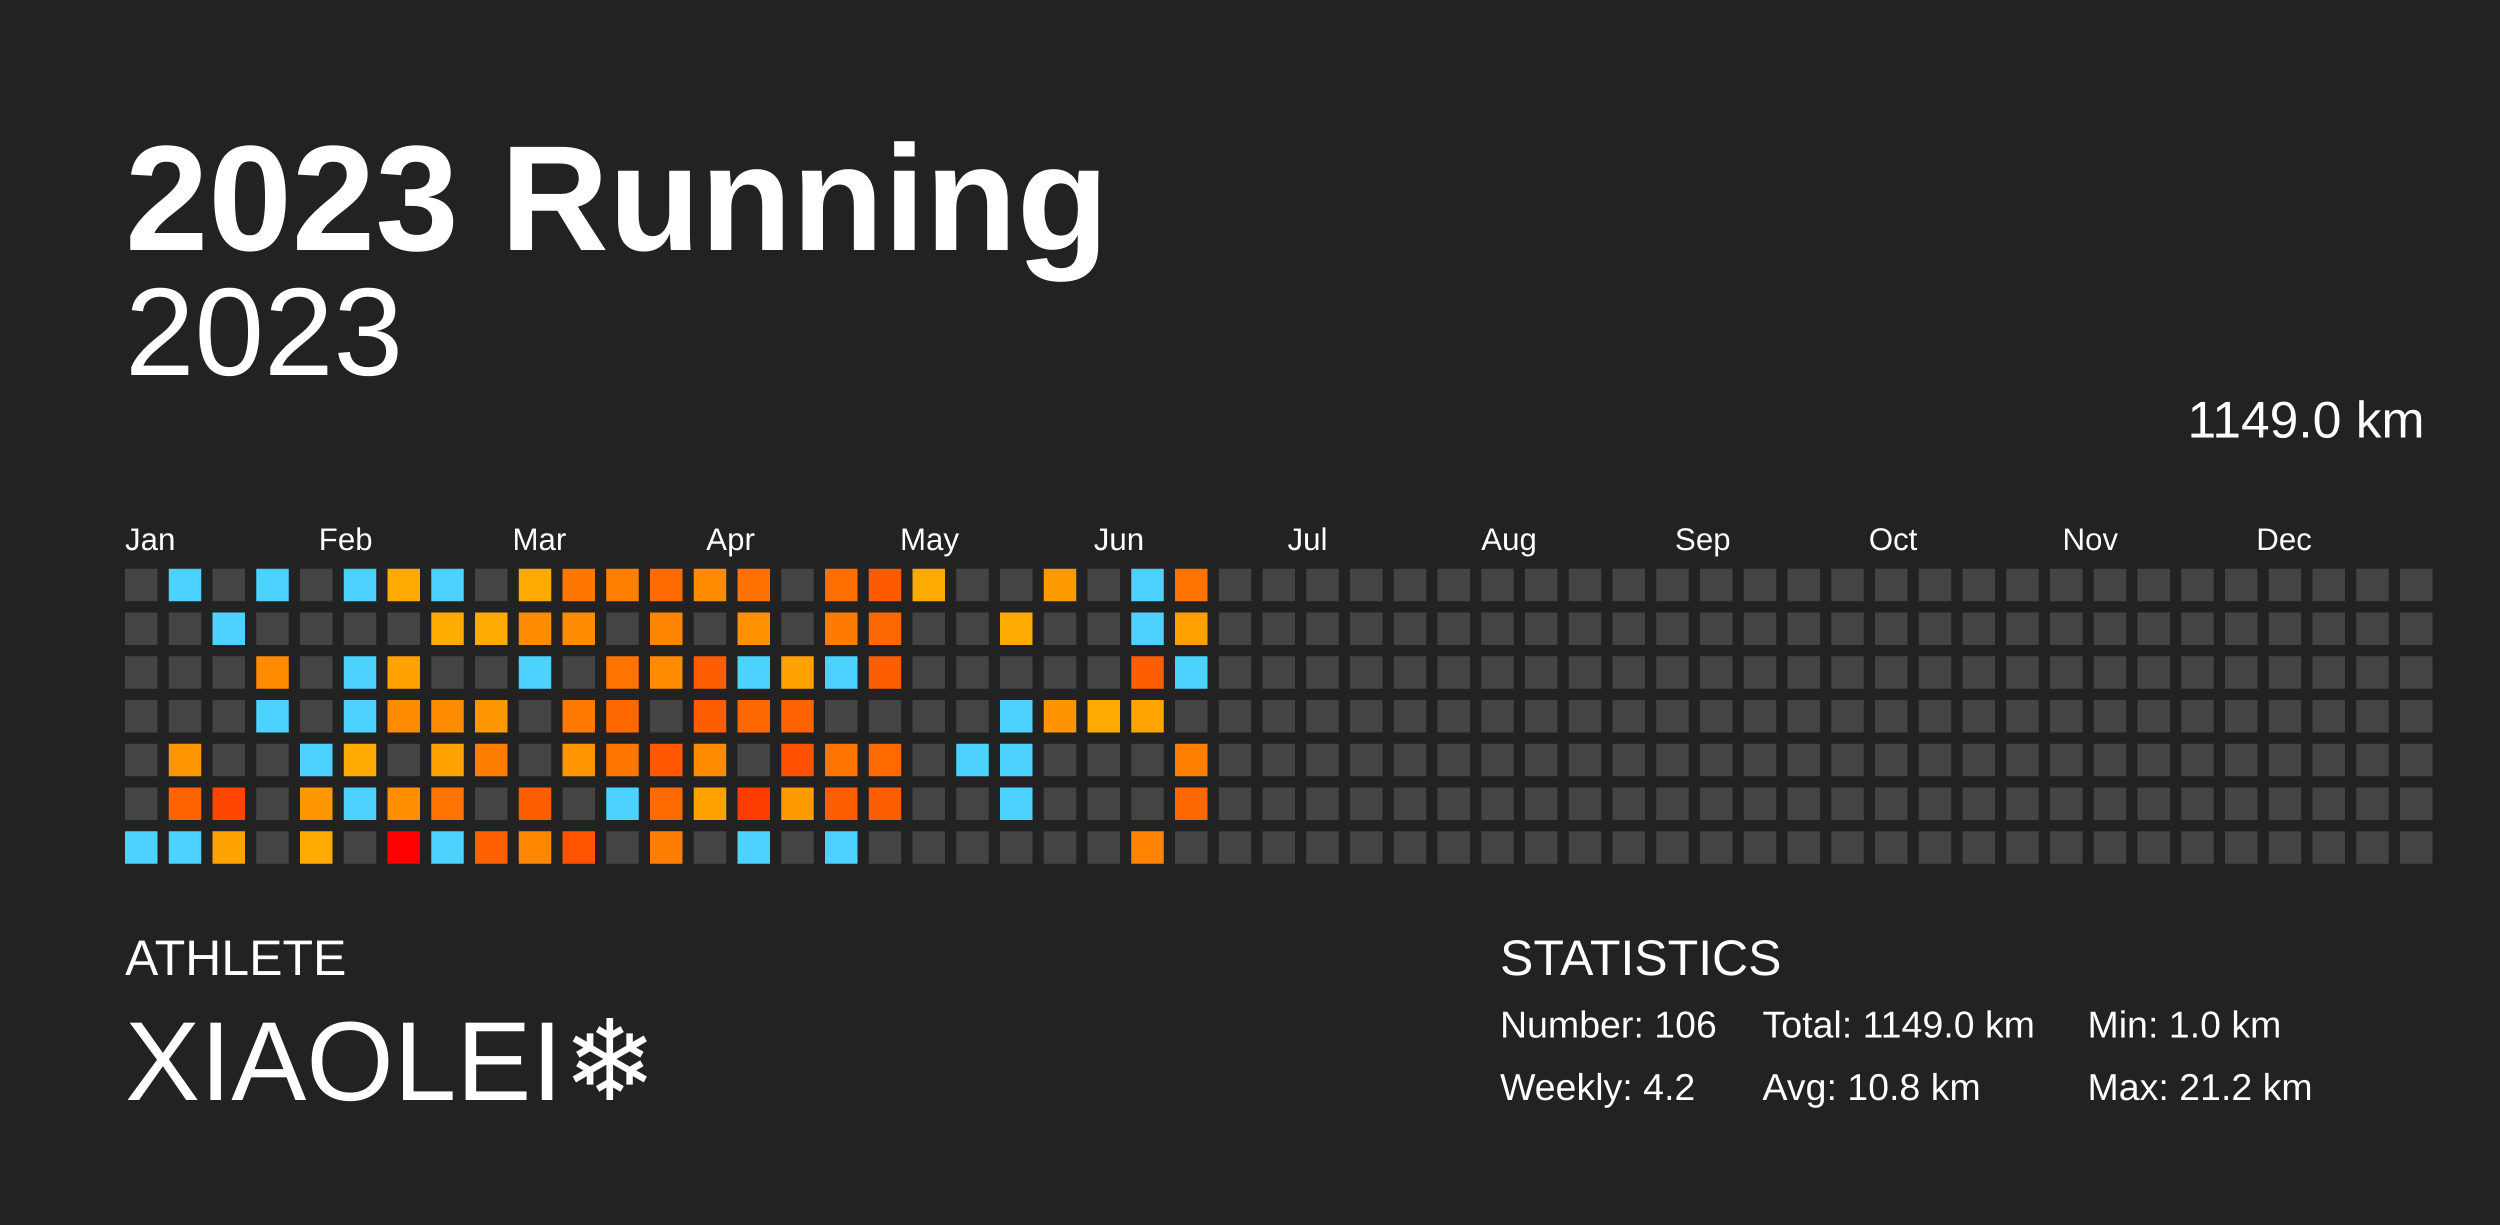
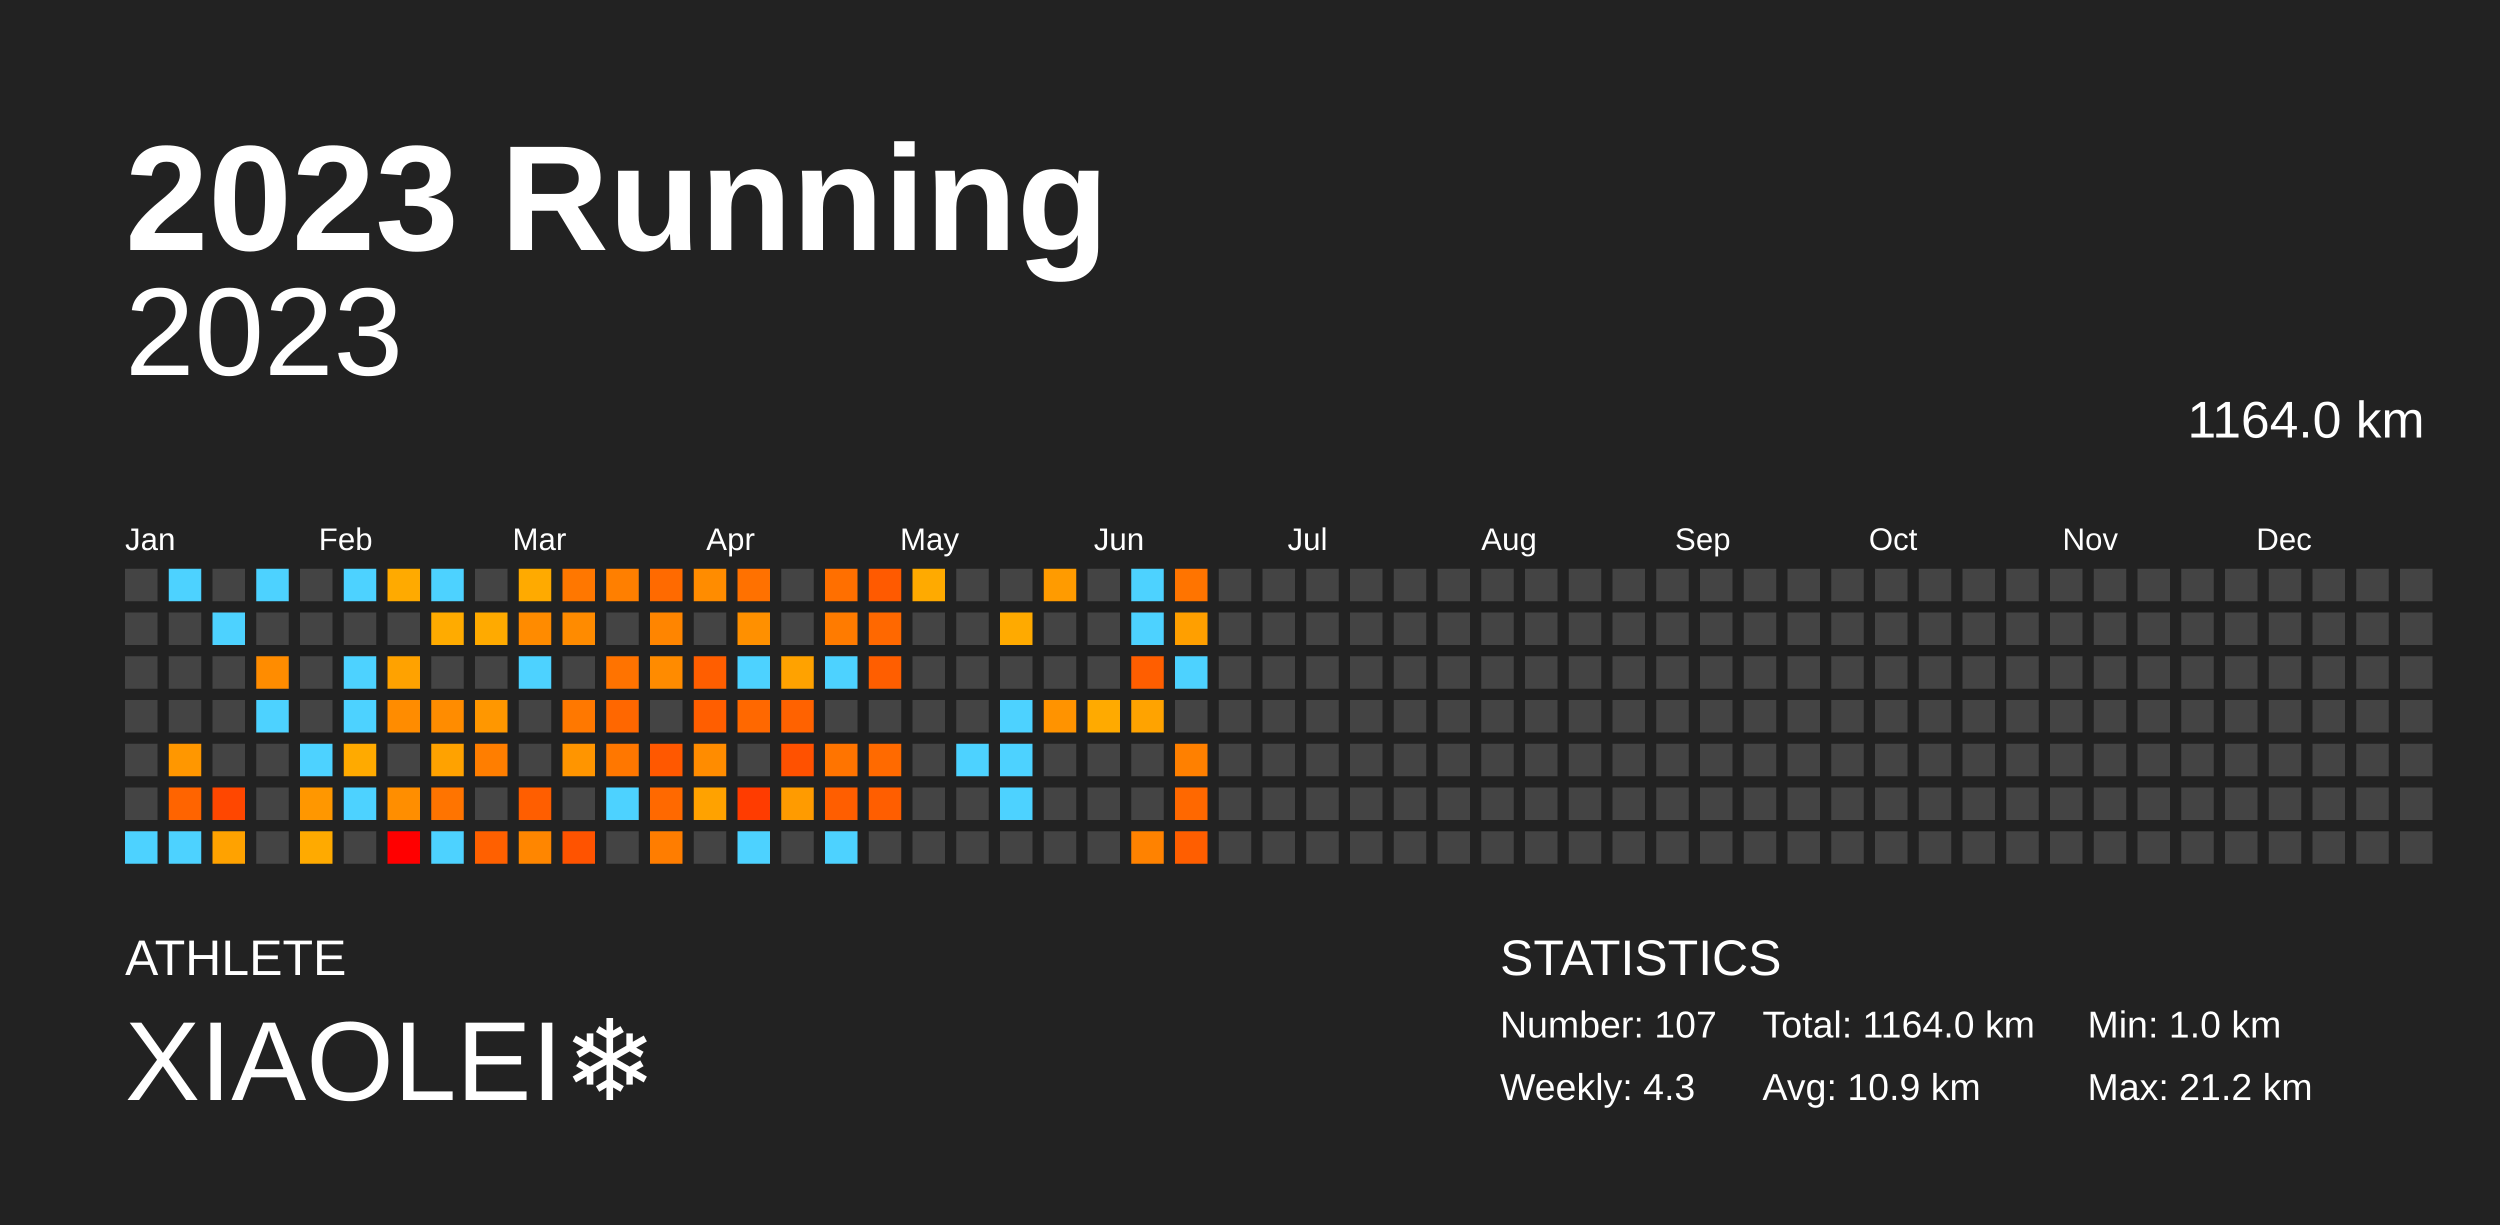
<svg xmlns="http://www.w3.org/2000/svg" baseProfile="full" height="98mm" version="1.1" viewBox="0,0,200,98" width="200mm">
  <defs />
  <rect fill="#222222" height="98" width="200" x="0" y="0" />
  <text fill="#FFFFFF" style="font-size:12px; font-family:Arial; font-weight:bold;" x="10" y="20">2023 Running</text>
  <text fill="#FFFFFF" style="font-size:4px; font-family:Arial" x="10" y="78">ATHLETE</text>
  <text fill="#FFFFFF" style="font-size:9px; font-family:Arial" x="10" y="88">XIAOLEI❄️</text>
  <text fill="#FFFFFF" style="font-size:4px; font-family:Arial" x="120" y="78">STATISTICS</text>
-   <text fill="#FFFFFF" style="font-size:3px; font-family:Arial" x="120" y="83">Number: 106</text>
-   <text fill="#FFFFFF" style="font-size:3px; font-family:Arial" x="120" y="88">Weekly: 4.2</text>
-   <text fill="#FFFFFF" style="font-size:3px; font-family:Arial" x="141" y="83">Total: 1149.0 km</text>
-   <text fill="#FFFFFF" style="font-size:3px; font-family:Arial" x="141" y="88">Avg: 10.8 km</text>
+   <text fill="#FFFFFF" style="font-size:3px; font-family:Arial" x="120" y="83">Number: 107</text>
+   <text fill="#FFFFFF" style="font-size:3px; font-family:Arial" x="120" y="88">Weekly: 4.3</text>
+   <text fill="#FFFFFF" style="font-size:3px; font-family:Arial" x="141" y="83">Total: 1164.0 km</text>
+   <text fill="#FFFFFF" style="font-size:3px; font-family:Arial" x="141" y="88">Avg: 10.9 km</text>
  <text fill="#FFFFFF" style="font-size:3px; font-family:Arial" x="167" y="83">Min: 1.0 km</text>
  <text fill="#FFFFFF" style="font-size:3px; font-family:Arial" x="167" y="88">Max: 21.2 km</text>
  <text alignment-baseline="hanging" fill="#FFFFFF" style="font-size:10.0px; font-family:Arial;" x="10" y="30">2023</text>
-   <text alignment-baseline="hanging" fill="#FFFFFF" style="font-size:4.125px; font-family:Arial;" x="175" y="35">1149.0 km</text>
+   <text alignment-baseline="hanging" fill="#FFFFFF" style="font-size:4.125px; font-family:Arial;" x="175" y="35">1164.0 km</text>
  <text fill="#FFFFFF" style="font-size:2.5px; font-family:Arial" x="10.0" y="44">Jan</text>
  <text fill="#FFFFFF" style="font-size:2.5px; font-family:Arial" x="25.5" y="44">Feb</text>
  <text fill="#FFFFFF" style="font-size:2.5px; font-family:Arial" x="41.0" y="44">Mar</text>
  <text fill="#FFFFFF" style="font-size:2.5px; font-family:Arial" x="56.5" y="44">Apr</text>
  <text fill="#FFFFFF" style="font-size:2.5px; font-family:Arial" x="72.0" y="44">May</text>
  <text fill="#FFFFFF" style="font-size:2.5px; font-family:Arial" x="87.5" y="44">Jun</text>
  <text fill="#FFFFFF" style="font-size:2.5px; font-family:Arial" x="103.0" y="44">Jul</text>
  <text fill="#FFFFFF" style="font-size:2.5px; font-family:Arial" x="118.5" y="44">Aug</text>
  <text fill="#FFFFFF" style="font-size:2.5px; font-family:Arial" x="134.0" y="44">Sep</text>
  <text fill="#FFFFFF" style="font-size:2.5px; font-family:Arial" x="149.5" y="44">Oct</text>
  <text fill="#FFFFFF" style="font-size:2.5px; font-family:Arial" x="165.0" y="44">Nov</text>
  <text fill="#FFFFFF" style="font-size:2.5px; font-family:Arial" x="180.5" y="44">Dec</text>
  <rect fill="#444444" height="2.6" width="2.6" x="10.0" y="45.5" />
  <rect fill="#444444" height="2.6" width="2.6" x="10.0" y="49.0" />
  <rect fill="#444444" height="2.6" width="2.6" x="10.0" y="52.5" />
  <rect fill="#444444" height="2.6" width="2.6" x="10.0" y="56.0" />
  <rect fill="#444444" height="2.6" width="2.6" x="10.0" y="59.5" />
  <rect fill="#444444" height="2.6" width="2.6" x="10.0" y="63.0" />
  <rect fill="#4dd2ff" height="2.6" width="2.6" x="10.0" y="66.5" />
  <rect fill="#4dd2ff" height="2.6" width="2.6" x="13.5" y="45.5" />
  <rect fill="#444444" height="2.6" width="2.6" x="13.5" y="49.0" />
  <rect fill="#444444" height="2.6" width="2.6" x="13.5" y="52.5" />
  <rect fill="#444444" height="2.6" width="2.6" x="13.5" y="56.0" />
  <rect fill="#ff9700" height="2.6" width="2.6" x="13.5" y="59.5" />
  <rect fill="#ff6400" height="2.6" width="2.6" x="13.5" y="63.0" />
  <rect fill="#4dd2ff" height="2.6" width="2.6" x="13.5" y="66.5" />
  <rect fill="#444444" height="2.6" width="2.6" x="17.0" y="45.5" />
  <rect fill="#4dd2ff" height="2.6" width="2.6" x="17.0" y="49.0" />
  <rect fill="#444444" height="2.6" width="2.6" x="17.0" y="52.5" />
  <rect fill="#444444" height="2.6" width="2.6" x="17.0" y="56.0" />
  <rect fill="#444444" height="2.6" width="2.6" x="17.0" y="59.5" />
  <rect fill="#ff4700" height="2.6" width="2.6" x="17.0" y="63.0" />
  <rect fill="#ffa200" height="2.6" width="2.6" x="17.0" y="66.5" />
  <rect fill="#4dd2ff" height="2.6" width="2.6" x="20.5" y="45.5" />
  <rect fill="#444444" height="2.6" width="2.6" x="20.5" y="49.0" />
  <rect fill="#ff8c00" height="2.6" width="2.6" x="20.5" y="52.5" />
  <rect fill="#4dd2ff" height="2.6" width="2.6" x="20.5" y="56.0" />
  <rect fill="#444444" height="2.6" width="2.6" x="20.5" y="59.5" />
  <rect fill="#444444" height="2.6" width="2.6" x="20.5" y="63.0" />
  <rect fill="#444444" height="2.6" width="2.6" x="20.5" y="66.5" />
  <rect fill="#444444" height="2.6" width="2.6" x="24.0" y="45.5" />
  <rect fill="#444444" height="2.6" width="2.6" x="24.0" y="49.0" />
  <rect fill="#444444" height="2.6" width="2.6" x="24.0" y="52.5" />
  <rect fill="#444444" height="2.6" width="2.6" x="24.0" y="56.0" />
  <rect fill="#4dd2ff" height="2.6" width="2.6" x="24.0" y="59.5" />
  <rect fill="#ff9700" height="2.6" width="2.6" x="24.0" y="63.0" />
  <rect fill="#ffaa00" height="2.6" width="2.6" x="24.0" y="66.5" />
  <rect fill="#4dd2ff" height="2.6" width="2.6" x="27.5" y="45.5" />
  <rect fill="#444444" height="2.6" width="2.6" x="27.5" y="49.0" />
  <rect fill="#4dd2ff" height="2.6" width="2.6" x="27.5" y="52.5" />
  <rect fill="#4dd2ff" height="2.6" width="2.6" x="27.5" y="56.0" />
  <rect fill="#ffaa00" height="2.6" width="2.6" x="27.5" y="59.5" />
  <rect fill="#4dd2ff" height="2.6" width="2.6" x="27.5" y="63.0" />
  <rect fill="#444444" height="2.6" width="2.6" x="27.5" y="66.5" />
  <rect fill="#ffaa00" height="2.6" width="2.6" x="31.0" y="45.5" />
  <rect fill="#444444" height="2.6" width="2.6" x="31.0" y="49.0" />
  <rect fill="#ffa200" height="2.6" width="2.6" x="31.0" y="52.5" />
  <rect fill="#ff8c00" height="2.6" width="2.6" x="31.0" y="56.0" />
  <rect fill="#444444" height="2.6" width="2.6" x="31.0" y="59.5" />
  <rect fill="#ff8e00" height="2.6" width="2.6" x="31.0" y="63.0" />
  <rect fill="red" height="2.6" width="2.6" x="31.0" y="66.5" />
  <rect fill="#4dd2ff" height="2.6" width="2.6" x="34.5" y="45.5" />
  <rect fill="#ffab00" height="2.6" width="2.6" x="34.5" y="49.0" />
  <rect fill="#444444" height="2.6" width="2.6" x="34.5" y="52.5" />
  <rect fill="#ff8c00" height="2.6" width="2.6" x="34.5" y="56.0" />
  <rect fill="#ffa200" height="2.6" width="2.6" x="34.5" y="59.5" />
  <rect fill="#ff7400" height="2.6" width="2.6" x="34.5" y="63.0" />
  <rect fill="#4dd2ff" height="2.6" width="2.6" x="34.5" y="66.5" />
  <rect fill="#444444" height="2.6" width="2.6" x="38.0" y="45.5" />
  <rect fill="#ffaa00" height="2.6" width="2.6" x="38.0" y="49.0" />
  <rect fill="#444444" height="2.6" width="2.6" x="38.0" y="52.5" />
  <rect fill="#ff9700" height="2.6" width="2.6" x="38.0" y="56.0" />
  <rect fill="#ff7e00" height="2.6" width="2.6" x="38.0" y="59.5" />
  <rect fill="#444444" height="2.6" width="2.6" x="38.0" y="63.0" />
  <rect fill="#ff6000" height="2.6" width="2.6" x="38.0" y="66.5" />
  <rect fill="#ffaa00" height="2.6" width="2.6" x="41.5" y="45.5" />
  <rect fill="#ff8b00" height="2.6" width="2.6" x="41.5" y="49.0" />
  <rect fill="#4dd2ff" height="2.6" width="2.6" x="41.5" y="52.5" />
  <rect fill="#444444" height="2.6" width="2.6" x="41.5" y="56.0" />
  <rect fill="#444444" height="2.6" width="2.6" x="41.5" y="59.5" />
  <rect fill="#ff5e00" height="2.6" width="2.6" x="41.5" y="63.0" />
  <rect fill="#ff8600" height="2.6" width="2.6" x="41.5" y="66.5" />
  <rect fill="#ff7700" height="2.6" width="2.6" x="45.0" y="45.5" />
  <rect fill="#ff8b00" height="2.6" width="2.6" x="45.0" y="49.0" />
  <rect fill="#444444" height="2.6" width="2.6" x="45.0" y="52.5" />
  <rect fill="#ff7800" height="2.6" width="2.6" x="45.0" y="56.0" />
  <rect fill="#ff9500" height="2.6" width="2.6" x="45.0" y="59.5" />
  <rect fill="#444444" height="2.6" width="2.6" x="45.0" y="63.0" />
  <rect fill="#ff5300" height="2.6" width="2.6" x="45.0" y="66.5" />
  <rect fill="#ff7f00" height="2.6" width="2.6" x="48.5" y="45.5" />
  <rect fill="#444444" height="2.6" width="2.6" x="48.5" y="49.0" />
  <rect fill="#ff7300" height="2.6" width="2.6" x="48.5" y="52.5" />
  <rect fill="#ff6700" height="2.6" width="2.6" x="48.5" y="56.0" />
  <rect fill="#ff7700" height="2.6" width="2.6" x="48.5" y="59.5" />
  <rect fill="#4dd2ff" height="2.6" width="2.6" x="48.5" y="63.0" />
  <rect fill="#444444" height="2.6" width="2.6" x="48.5" y="66.5" />
  <rect fill="#ff6a00" height="2.6" width="2.6" x="52.0" y="45.5" />
  <rect fill="#ff8500" height="2.6" width="2.6" x="52.0" y="49.0" />
  <rect fill="#ff8b00" height="2.6" width="2.6" x="52.0" y="52.5" />
  <rect fill="#444444" height="2.6" width="2.6" x="52.0" y="56.0" />
  <rect fill="#ff5800" height="2.6" width="2.6" x="52.0" y="59.5" />
  <rect fill="#ff6900" height="2.6" width="2.6" x="52.0" y="63.0" />
  <rect fill="#ff7d00" height="2.6" width="2.6" x="52.0" y="66.5" />
  <rect fill="#ff8c00" height="2.6" width="2.6" x="55.5" y="45.5" />
  <rect fill="#444444" height="2.6" width="2.6" x="55.5" y="49.0" />
  <rect fill="#ff5e00" height="2.6" width="2.6" x="55.5" y="52.5" />
  <rect fill="#ff5e00" height="2.6" width="2.6" x="55.5" y="56.0" />
  <rect fill="#ff8c00" height="2.6" width="2.6" x="55.5" y="59.5" />
  <rect fill="#ffa200" height="2.6" width="2.6" x="55.5" y="63.0" />
  <rect fill="#444444" height="2.6" width="2.6" x="55.5" y="66.5" />
  <rect fill="#ff7100" height="2.6" width="2.6" x="59.0" y="45.5" />
  <rect fill="#ff9000" height="2.6" width="2.6" x="59.0" y="49.0" />
  <rect fill="#4dd2ff" height="2.6" width="2.6" x="59.0" y="52.5" />
  <rect fill="#ff6800" height="2.6" width="2.6" x="59.0" y="56.0" />
  <rect fill="#444444" height="2.6" width="2.6" x="59.0" y="59.5" />
  <rect fill="#ff3c00" height="2.6" width="2.6" x="59.0" y="63.0" />
  <rect fill="#4dd2ff" height="2.6" width="2.6" x="59.0" y="66.5" />
  <rect fill="#444444" height="2.6" width="2.6" x="62.5" y="45.5" />
  <rect fill="#444444" height="2.6" width="2.6" x="62.5" y="49.0" />
  <rect fill="#ffa200" height="2.6" width="2.6" x="62.5" y="52.5" />
  <rect fill="#ff6200" height="2.6" width="2.6" x="62.5" y="56.0" />
  <rect fill="#ff5100" height="2.6" width="2.6" x="62.5" y="59.5" />
  <rect fill="#ff9b00" height="2.6" width="2.6" x="62.5" y="63.0" />
  <rect fill="#444444" height="2.6" width="2.6" x="62.5" y="66.5" />
  <rect fill="#ff6f00" height="2.6" width="2.6" x="66.0" y="45.5" />
  <rect fill="#ff7b00" height="2.6" width="2.6" x="66.0" y="49.0" />
  <rect fill="#4dd2ff" height="2.6" width="2.6" x="66.0" y="52.5" />
  <rect fill="#444444" height="2.6" width="2.6" x="66.0" y="56.0" />
  <rect fill="#ff7400" height="2.6" width="2.6" x="66.0" y="59.5" />
  <rect fill="#ff5e00" height="2.6" width="2.6" x="66.0" y="63.0" />
  <rect fill="#4dd2ff" height="2.6" width="2.6" x="66.0" y="66.5" />
  <rect fill="#ff5a00" height="2.6" width="2.6" x="69.5" y="45.5" />
  <rect fill="#ff6800" height="2.6" width="2.6" x="69.5" y="49.0" />
  <rect fill="#ff5e00" height="2.6" width="2.6" x="69.5" y="52.5" />
  <rect fill="#444444" height="2.6" width="2.6" x="69.5" y="56.0" />
  <rect fill="#ff6a00" height="2.6" width="2.6" x="69.5" y="59.5" />
  <rect fill="#ff5e00" height="2.6" width="2.6" x="69.5" y="63.0" />
  <rect fill="#444444" height="2.6" width="2.6" x="69.5" y="66.5" />
  <rect fill="#ffaa00" height="2.6" width="2.6" x="73.0" y="45.5" />
  <rect fill="#444444" height="2.6" width="2.6" x="73.0" y="49.0" />
  <rect fill="#444444" height="2.6" width="2.6" x="73.0" y="52.5" />
  <rect fill="#444444" height="2.6" width="2.6" x="73.0" y="56.0" />
  <rect fill="#444444" height="2.6" width="2.6" x="73.0" y="59.5" />
  <rect fill="#444444" height="2.6" width="2.6" x="73.0" y="63.0" />
  <rect fill="#444444" height="2.6" width="2.6" x="73.0" y="66.5" />
  <rect fill="#444444" height="2.6" width="2.6" x="76.5" y="45.5" />
  <rect fill="#444444" height="2.6" width="2.6" x="76.5" y="49.0" />
  <rect fill="#444444" height="2.6" width="2.6" x="76.5" y="52.5" />
  <rect fill="#444444" height="2.6" width="2.6" x="76.5" y="56.0" />
  <rect fill="#4dd2ff" height="2.6" width="2.6" x="76.5" y="59.5" />
  <rect fill="#444444" height="2.6" width="2.6" x="76.5" y="63.0" />
  <rect fill="#444444" height="2.6" width="2.6" x="76.5" y="66.5" />
  <rect fill="#444444" height="2.6" width="2.6" x="80.0" y="45.5" />
  <rect fill="#ffaa00" height="2.6" width="2.6" x="80.0" y="49.0" />
  <rect fill="#444444" height="2.6" width="2.6" x="80.0" y="52.5" />
  <rect fill="#4dd2ff" height="2.6" width="2.6" x="80.0" y="56.0" />
  <rect fill="#4dd2ff" height="2.6" width="2.6" x="80.0" y="59.5" />
  <rect fill="#4dd2ff" height="2.6" width="2.6" x="80.0" y="63.0" />
  <rect fill="#444444" height="2.6" width="2.6" x="80.0" y="66.5" />
  <rect fill="#ff9b00" height="2.6" width="2.6" x="83.5" y="45.5" />
  <rect fill="#444444" height="2.6" width="2.6" x="83.5" y="49.0" />
  <rect fill="#444444" height="2.6" width="2.6" x="83.5" y="52.5" />
  <rect fill="#ff9300" height="2.6" width="2.6" x="83.5" y="56.0" />
  <rect fill="#444444" height="2.6" width="2.6" x="83.5" y="59.5" />
  <rect fill="#444444" height="2.6" width="2.6" x="83.5" y="63.0" />
  <rect fill="#444444" height="2.6" width="2.6" x="83.5" y="66.5" />
  <rect fill="#444444" height="2.6" width="2.6" x="87.0" y="45.5" />
  <rect fill="#444444" height="2.6" width="2.6" x="87.0" y="49.0" />
  <rect fill="#444444" height="2.6" width="2.6" x="87.0" y="52.5" />
  <rect fill="#ffaa00" height="2.6" width="2.6" x="87.0" y="56.0" />
  <rect fill="#444444" height="2.6" width="2.6" x="87.0" y="59.5" />
  <rect fill="#444444" height="2.6" width="2.6" x="87.0" y="63.0" />
  <rect fill="#444444" height="2.6" width="2.6" x="87.0" y="66.5" />
  <rect fill="#4dd2ff" height="2.6" width="2.6" x="90.5" y="45.5" />
  <rect fill="#4dd2ff" height="2.6" width="2.6" x="90.5" y="49.0" />
  <rect fill="#ff5e00" height="2.6" width="2.6" x="90.5" y="52.5" />
  <rect fill="#ffa300" height="2.6" width="2.6" x="90.5" y="56.0" />
  <rect fill="#444444" height="2.6" width="2.6" x="90.5" y="59.5" />
  <rect fill="#444444" height="2.6" width="2.6" x="90.5" y="63.0" />
  <rect fill="#ff8200" height="2.6" width="2.6" x="90.5" y="66.5" />
  <rect fill="#ff7400" height="2.6" width="2.6" x="94.0" y="45.5" />
  <rect fill="#ff9f00" height="2.6" width="2.6" x="94.0" y="49.0" />
  <rect fill="#4dd2ff" height="2.6" width="2.6" x="94.0" y="52.5" />
  <rect fill="#444444" height="2.6" width="2.6" x="94.0" y="56.0" />
  <rect fill="#ff8000" height="2.6" width="2.6" x="94.0" y="59.5" />
  <rect fill="#ff6800" height="2.6" width="2.6" x="94.0" y="63.0" />
-   <rect fill="#444444" height="2.6" width="2.6" x="94.0" y="66.5" />
+   <rect fill="#ff5e00" height="2.6" width="2.6" x="94.0" y="66.5" />
  <rect fill="#444444" height="2.6" width="2.6" x="97.5" y="45.5" />
  <rect fill="#444444" height="2.6" width="2.6" x="97.5" y="49.0" />
  <rect fill="#444444" height="2.6" width="2.6" x="97.5" y="52.5" />
  <rect fill="#444444" height="2.6" width="2.6" x="97.5" y="56.0" />
  <rect fill="#444444" height="2.6" width="2.6" x="97.5" y="59.5" />
  <rect fill="#444444" height="2.6" width="2.6" x="97.5" y="63.0" />
  <rect fill="#444444" height="2.6" width="2.6" x="97.5" y="66.5" />
  <rect fill="#444444" height="2.6" width="2.6" x="101.0" y="45.5" />
  <rect fill="#444444" height="2.6" width="2.6" x="101.0" y="49.0" />
  <rect fill="#444444" height="2.6" width="2.6" x="101.0" y="52.5" />
  <rect fill="#444444" height="2.6" width="2.6" x="101.0" y="56.0" />
  <rect fill="#444444" height="2.6" width="2.6" x="101.0" y="59.5" />
  <rect fill="#444444" height="2.6" width="2.6" x="101.0" y="63.0" />
  <rect fill="#444444" height="2.6" width="2.6" x="101.0" y="66.5" />
  <rect fill="#444444" height="2.6" width="2.6" x="104.5" y="45.5" />
  <rect fill="#444444" height="2.6" width="2.6" x="104.5" y="49.0" />
  <rect fill="#444444" height="2.6" width="2.6" x="104.5" y="52.5" />
  <rect fill="#444444" height="2.6" width="2.6" x="104.5" y="56.0" />
  <rect fill="#444444" height="2.6" width="2.6" x="104.5" y="59.5" />
  <rect fill="#444444" height="2.6" width="2.6" x="104.5" y="63.0" />
  <rect fill="#444444" height="2.6" width="2.6" x="104.5" y="66.5" />
  <rect fill="#444444" height="2.6" width="2.6" x="108.0" y="45.5" />
  <rect fill="#444444" height="2.6" width="2.6" x="108.0" y="49.0" />
  <rect fill="#444444" height="2.6" width="2.6" x="108.0" y="52.5" />
  <rect fill="#444444" height="2.6" width="2.6" x="108.0" y="56.0" />
  <rect fill="#444444" height="2.6" width="2.6" x="108.0" y="59.5" />
  <rect fill="#444444" height="2.6" width="2.6" x="108.0" y="63.0" />
  <rect fill="#444444" height="2.6" width="2.6" x="108.0" y="66.5" />
  <rect fill="#444444" height="2.6" width="2.6" x="111.5" y="45.5" />
  <rect fill="#444444" height="2.6" width="2.6" x="111.5" y="49.0" />
  <rect fill="#444444" height="2.6" width="2.6" x="111.5" y="52.5" />
  <rect fill="#444444" height="2.6" width="2.6" x="111.5" y="56.0" />
  <rect fill="#444444" height="2.6" width="2.6" x="111.5" y="59.5" />
  <rect fill="#444444" height="2.6" width="2.6" x="111.5" y="63.0" />
  <rect fill="#444444" height="2.6" width="2.6" x="111.5" y="66.5" />
  <rect fill="#444444" height="2.6" width="2.6" x="115.0" y="45.5" />
  <rect fill="#444444" height="2.6" width="2.6" x="115.0" y="49.0" />
  <rect fill="#444444" height="2.6" width="2.6" x="115.0" y="52.5" />
  <rect fill="#444444" height="2.6" width="2.6" x="115.0" y="56.0" />
  <rect fill="#444444" height="2.6" width="2.6" x="115.0" y="59.5" />
  <rect fill="#444444" height="2.6" width="2.6" x="115.0" y="63.0" />
  <rect fill="#444444" height="2.6" width="2.6" x="115.0" y="66.5" />
  <rect fill="#444444" height="2.6" width="2.6" x="118.5" y="45.5" />
  <rect fill="#444444" height="2.6" width="2.6" x="118.5" y="49.0" />
  <rect fill="#444444" height="2.6" width="2.6" x="118.5" y="52.5" />
  <rect fill="#444444" height="2.6" width="2.6" x="118.5" y="56.0" />
  <rect fill="#444444" height="2.6" width="2.6" x="118.5" y="59.5" />
  <rect fill="#444444" height="2.6" width="2.6" x="118.5" y="63.0" />
  <rect fill="#444444" height="2.6" width="2.6" x="118.5" y="66.5" />
  <rect fill="#444444" height="2.6" width="2.6" x="122.0" y="45.5" />
  <rect fill="#444444" height="2.6" width="2.6" x="122.0" y="49.0" />
  <rect fill="#444444" height="2.6" width="2.6" x="122.0" y="52.5" />
  <rect fill="#444444" height="2.6" width="2.6" x="122.0" y="56.0" />
  <rect fill="#444444" height="2.6" width="2.6" x="122.0" y="59.5" />
  <rect fill="#444444" height="2.6" width="2.6" x="122.0" y="63.0" />
  <rect fill="#444444" height="2.6" width="2.6" x="122.0" y="66.5" />
  <rect fill="#444444" height="2.6" width="2.6" x="125.5" y="45.5" />
  <rect fill="#444444" height="2.6" width="2.6" x="125.5" y="49.0" />
  <rect fill="#444444" height="2.6" width="2.6" x="125.5" y="52.5" />
  <rect fill="#444444" height="2.6" width="2.6" x="125.5" y="56.0" />
  <rect fill="#444444" height="2.6" width="2.6" x="125.5" y="59.5" />
  <rect fill="#444444" height="2.6" width="2.6" x="125.5" y="63.0" />
  <rect fill="#444444" height="2.6" width="2.6" x="125.5" y="66.5" />
  <rect fill="#444444" height="2.6" width="2.6" x="129.0" y="45.5" />
  <rect fill="#444444" height="2.6" width="2.6" x="129.0" y="49.0" />
  <rect fill="#444444" height="2.6" width="2.6" x="129.0" y="52.5" />
  <rect fill="#444444" height="2.6" width="2.6" x="129.0" y="56.0" />
  <rect fill="#444444" height="2.6" width="2.6" x="129.0" y="59.5" />
  <rect fill="#444444" height="2.6" width="2.6" x="129.0" y="63.0" />
  <rect fill="#444444" height="2.6" width="2.6" x="129.0" y="66.5" />
  <rect fill="#444444" height="2.6" width="2.6" x="132.5" y="45.5" />
  <rect fill="#444444" height="2.6" width="2.6" x="132.5" y="49.0" />
  <rect fill="#444444" height="2.6" width="2.6" x="132.5" y="52.5" />
  <rect fill="#444444" height="2.6" width="2.6" x="132.5" y="56.0" />
  <rect fill="#444444" height="2.6" width="2.6" x="132.5" y="59.5" />
  <rect fill="#444444" height="2.6" width="2.6" x="132.5" y="63.0" />
  <rect fill="#444444" height="2.6" width="2.6" x="132.5" y="66.5" />
  <rect fill="#444444" height="2.6" width="2.6" x="136.0" y="45.5" />
  <rect fill="#444444" height="2.6" width="2.6" x="136.0" y="49.0" />
  <rect fill="#444444" height="2.6" width="2.6" x="136.0" y="52.5" />
  <rect fill="#444444" height="2.6" width="2.6" x="136.0" y="56.0" />
  <rect fill="#444444" height="2.6" width="2.6" x="136.0" y="59.5" />
  <rect fill="#444444" height="2.6" width="2.6" x="136.0" y="63.0" />
  <rect fill="#444444" height="2.6" width="2.6" x="136.0" y="66.5" />
  <rect fill="#444444" height="2.6" width="2.6" x="139.5" y="45.5" />
  <rect fill="#444444" height="2.6" width="2.6" x="139.5" y="49.0" />
  <rect fill="#444444" height="2.6" width="2.6" x="139.5" y="52.5" />
  <rect fill="#444444" height="2.6" width="2.6" x="139.5" y="56.0" />
  <rect fill="#444444" height="2.6" width="2.6" x="139.5" y="59.5" />
  <rect fill="#444444" height="2.6" width="2.6" x="139.5" y="63.0" />
  <rect fill="#444444" height="2.6" width="2.6" x="139.5" y="66.5" />
  <rect fill="#444444" height="2.6" width="2.6" x="143.0" y="45.5" />
  <rect fill="#444444" height="2.6" width="2.6" x="143.0" y="49.0" />
  <rect fill="#444444" height="2.6" width="2.6" x="143.0" y="52.5" />
  <rect fill="#444444" height="2.6" width="2.6" x="143.0" y="56.0" />
  <rect fill="#444444" height="2.6" width="2.6" x="143.0" y="59.5" />
  <rect fill="#444444" height="2.6" width="2.6" x="143.0" y="63.0" />
  <rect fill="#444444" height="2.6" width="2.6" x="143.0" y="66.5" />
  <rect fill="#444444" height="2.6" width="2.6" x="146.5" y="45.5" />
  <rect fill="#444444" height="2.6" width="2.6" x="146.5" y="49.0" />
  <rect fill="#444444" height="2.6" width="2.6" x="146.5" y="52.5" />
  <rect fill="#444444" height="2.6" width="2.6" x="146.5" y="56.0" />
  <rect fill="#444444" height="2.6" width="2.6" x="146.5" y="59.5" />
  <rect fill="#444444" height="2.6" width="2.6" x="146.5" y="63.0" />
  <rect fill="#444444" height="2.6" width="2.6" x="146.5" y="66.5" />
  <rect fill="#444444" height="2.6" width="2.6" x="150.0" y="45.5" />
  <rect fill="#444444" height="2.6" width="2.6" x="150.0" y="49.0" />
  <rect fill="#444444" height="2.6" width="2.6" x="150.0" y="52.5" />
  <rect fill="#444444" height="2.6" width="2.6" x="150.0" y="56.0" />
  <rect fill="#444444" height="2.6" width="2.6" x="150.0" y="59.5" />
  <rect fill="#444444" height="2.6" width="2.6" x="150.0" y="63.0" />
  <rect fill="#444444" height="2.6" width="2.6" x="150.0" y="66.5" />
  <rect fill="#444444" height="2.6" width="2.6" x="153.5" y="45.5" />
  <rect fill="#444444" height="2.6" width="2.6" x="153.5" y="49.0" />
  <rect fill="#444444" height="2.6" width="2.6" x="153.5" y="52.5" />
  <rect fill="#444444" height="2.6" width="2.6" x="153.5" y="56.0" />
  <rect fill="#444444" height="2.6" width="2.6" x="153.5" y="59.5" />
  <rect fill="#444444" height="2.6" width="2.6" x="153.5" y="63.0" />
  <rect fill="#444444" height="2.6" width="2.6" x="153.5" y="66.5" />
  <rect fill="#444444" height="2.6" width="2.6" x="157.0" y="45.5" />
  <rect fill="#444444" height="2.6" width="2.6" x="157.0" y="49.0" />
  <rect fill="#444444" height="2.6" width="2.6" x="157.0" y="52.5" />
  <rect fill="#444444" height="2.6" width="2.6" x="157.0" y="56.0" />
  <rect fill="#444444" height="2.6" width="2.6" x="157.0" y="59.5" />
  <rect fill="#444444" height="2.6" width="2.6" x="157.0" y="63.0" />
  <rect fill="#444444" height="2.6" width="2.6" x="157.0" y="66.5" />
  <rect fill="#444444" height="2.6" width="2.6" x="160.5" y="45.5" />
  <rect fill="#444444" height="2.6" width="2.6" x="160.5" y="49.0" />
  <rect fill="#444444" height="2.6" width="2.6" x="160.5" y="52.5" />
  <rect fill="#444444" height="2.6" width="2.6" x="160.5" y="56.0" />
  <rect fill="#444444" height="2.6" width="2.6" x="160.5" y="59.5" />
  <rect fill="#444444" height="2.6" width="2.6" x="160.5" y="63.0" />
  <rect fill="#444444" height="2.6" width="2.6" x="160.5" y="66.5" />
  <rect fill="#444444" height="2.6" width="2.6" x="164.0" y="45.5" />
  <rect fill="#444444" height="2.6" width="2.6" x="164.0" y="49.0" />
  <rect fill="#444444" height="2.6" width="2.6" x="164.0" y="52.5" />
  <rect fill="#444444" height="2.6" width="2.6" x="164.0" y="56.0" />
  <rect fill="#444444" height="2.6" width="2.6" x="164.0" y="59.5" />
  <rect fill="#444444" height="2.6" width="2.6" x="164.0" y="63.0" />
  <rect fill="#444444" height="2.6" width="2.6" x="164.0" y="66.5" />
  <rect fill="#444444" height="2.6" width="2.6" x="167.5" y="45.5" />
  <rect fill="#444444" height="2.6" width="2.6" x="167.5" y="49.0" />
  <rect fill="#444444" height="2.6" width="2.6" x="167.5" y="52.5" />
  <rect fill="#444444" height="2.6" width="2.6" x="167.5" y="56.0" />
  <rect fill="#444444" height="2.6" width="2.6" x="167.5" y="59.5" />
  <rect fill="#444444" height="2.6" width="2.6" x="167.5" y="63.0" />
  <rect fill="#444444" height="2.6" width="2.6" x="167.5" y="66.5" />
  <rect fill="#444444" height="2.6" width="2.6" x="171.0" y="45.5" />
  <rect fill="#444444" height="2.6" width="2.6" x="171.0" y="49.0" />
  <rect fill="#444444" height="2.6" width="2.6" x="171.0" y="52.5" />
  <rect fill="#444444" height="2.6" width="2.6" x="171.0" y="56.0" />
  <rect fill="#444444" height="2.6" width="2.6" x="171.0" y="59.5" />
  <rect fill="#444444" height="2.6" width="2.6" x="171.0" y="63.0" />
  <rect fill="#444444" height="2.6" width="2.6" x="171.0" y="66.5" />
  <rect fill="#444444" height="2.6" width="2.6" x="174.5" y="45.5" />
  <rect fill="#444444" height="2.6" width="2.6" x="174.5" y="49.0" />
  <rect fill="#444444" height="2.6" width="2.6" x="174.5" y="52.5" />
  <rect fill="#444444" height="2.6" width="2.6" x="174.5" y="56.0" />
  <rect fill="#444444" height="2.6" width="2.6" x="174.5" y="59.5" />
  <rect fill="#444444" height="2.6" width="2.6" x="174.5" y="63.0" />
  <rect fill="#444444" height="2.6" width="2.6" x="174.5" y="66.5" />
  <rect fill="#444444" height="2.6" width="2.6" x="178.0" y="45.5" />
  <rect fill="#444444" height="2.6" width="2.6" x="178.0" y="49.0" />
  <rect fill="#444444" height="2.6" width="2.6" x="178.0" y="52.5" />
  <rect fill="#444444" height="2.6" width="2.6" x="178.0" y="56.0" />
  <rect fill="#444444" height="2.6" width="2.6" x="178.0" y="59.5" />
  <rect fill="#444444" height="2.6" width="2.6" x="178.0" y="63.0" />
  <rect fill="#444444" height="2.6" width="2.6" x="178.0" y="66.5" />
  <rect fill="#444444" height="2.6" width="2.6" x="181.5" y="45.5" />
  <rect fill="#444444" height="2.6" width="2.6" x="181.5" y="49.0" />
  <rect fill="#444444" height="2.6" width="2.6" x="181.5" y="52.5" />
  <rect fill="#444444" height="2.6" width="2.6" x="181.5" y="56.0" />
  <rect fill="#444444" height="2.6" width="2.6" x="181.5" y="59.5" />
  <rect fill="#444444" height="2.6" width="2.6" x="181.5" y="63.0" />
  <rect fill="#444444" height="2.6" width="2.6" x="181.5" y="66.5" />
  <rect fill="#444444" height="2.6" width="2.6" x="185.0" y="45.5" />
  <rect fill="#444444" height="2.6" width="2.6" x="185.0" y="49.0" />
  <rect fill="#444444" height="2.6" width="2.6" x="185.0" y="52.5" />
  <rect fill="#444444" height="2.6" width="2.6" x="185.0" y="56.0" />
  <rect fill="#444444" height="2.6" width="2.6" x="185.0" y="59.5" />
  <rect fill="#444444" height="2.6" width="2.6" x="185.0" y="63.0" />
  <rect fill="#444444" height="2.6" width="2.6" x="185.0" y="66.5" />
  <rect fill="#444444" height="2.6" width="2.6" x="188.5" y="45.5" />
  <rect fill="#444444" height="2.6" width="2.6" x="188.5" y="49.0" />
  <rect fill="#444444" height="2.6" width="2.6" x="188.5" y="52.5" />
  <rect fill="#444444" height="2.6" width="2.6" x="188.5" y="56.0" />
  <rect fill="#444444" height="2.6" width="2.6" x="188.5" y="59.5" />
  <rect fill="#444444" height="2.6" width="2.6" x="188.5" y="63.0" />
  <rect fill="#444444" height="2.6" width="2.6" x="188.5" y="66.5" />
  <rect fill="#444444" height="2.6" width="2.6" x="192.0" y="45.5" />
  <rect fill="#444444" height="2.6" width="2.6" x="192.0" y="49.0" />
  <rect fill="#444444" height="2.6" width="2.6" x="192.0" y="52.5" />
  <rect fill="#444444" height="2.6" width="2.6" x="192.0" y="56.0" />
  <rect fill="#444444" height="2.6" width="2.6" x="192.0" y="59.5" />
  <rect fill="#444444" height="2.6" width="2.6" x="192.0" y="63.0" />
  <rect fill="#444444" height="2.6" width="2.6" x="192.0" y="66.5" />
</svg>
